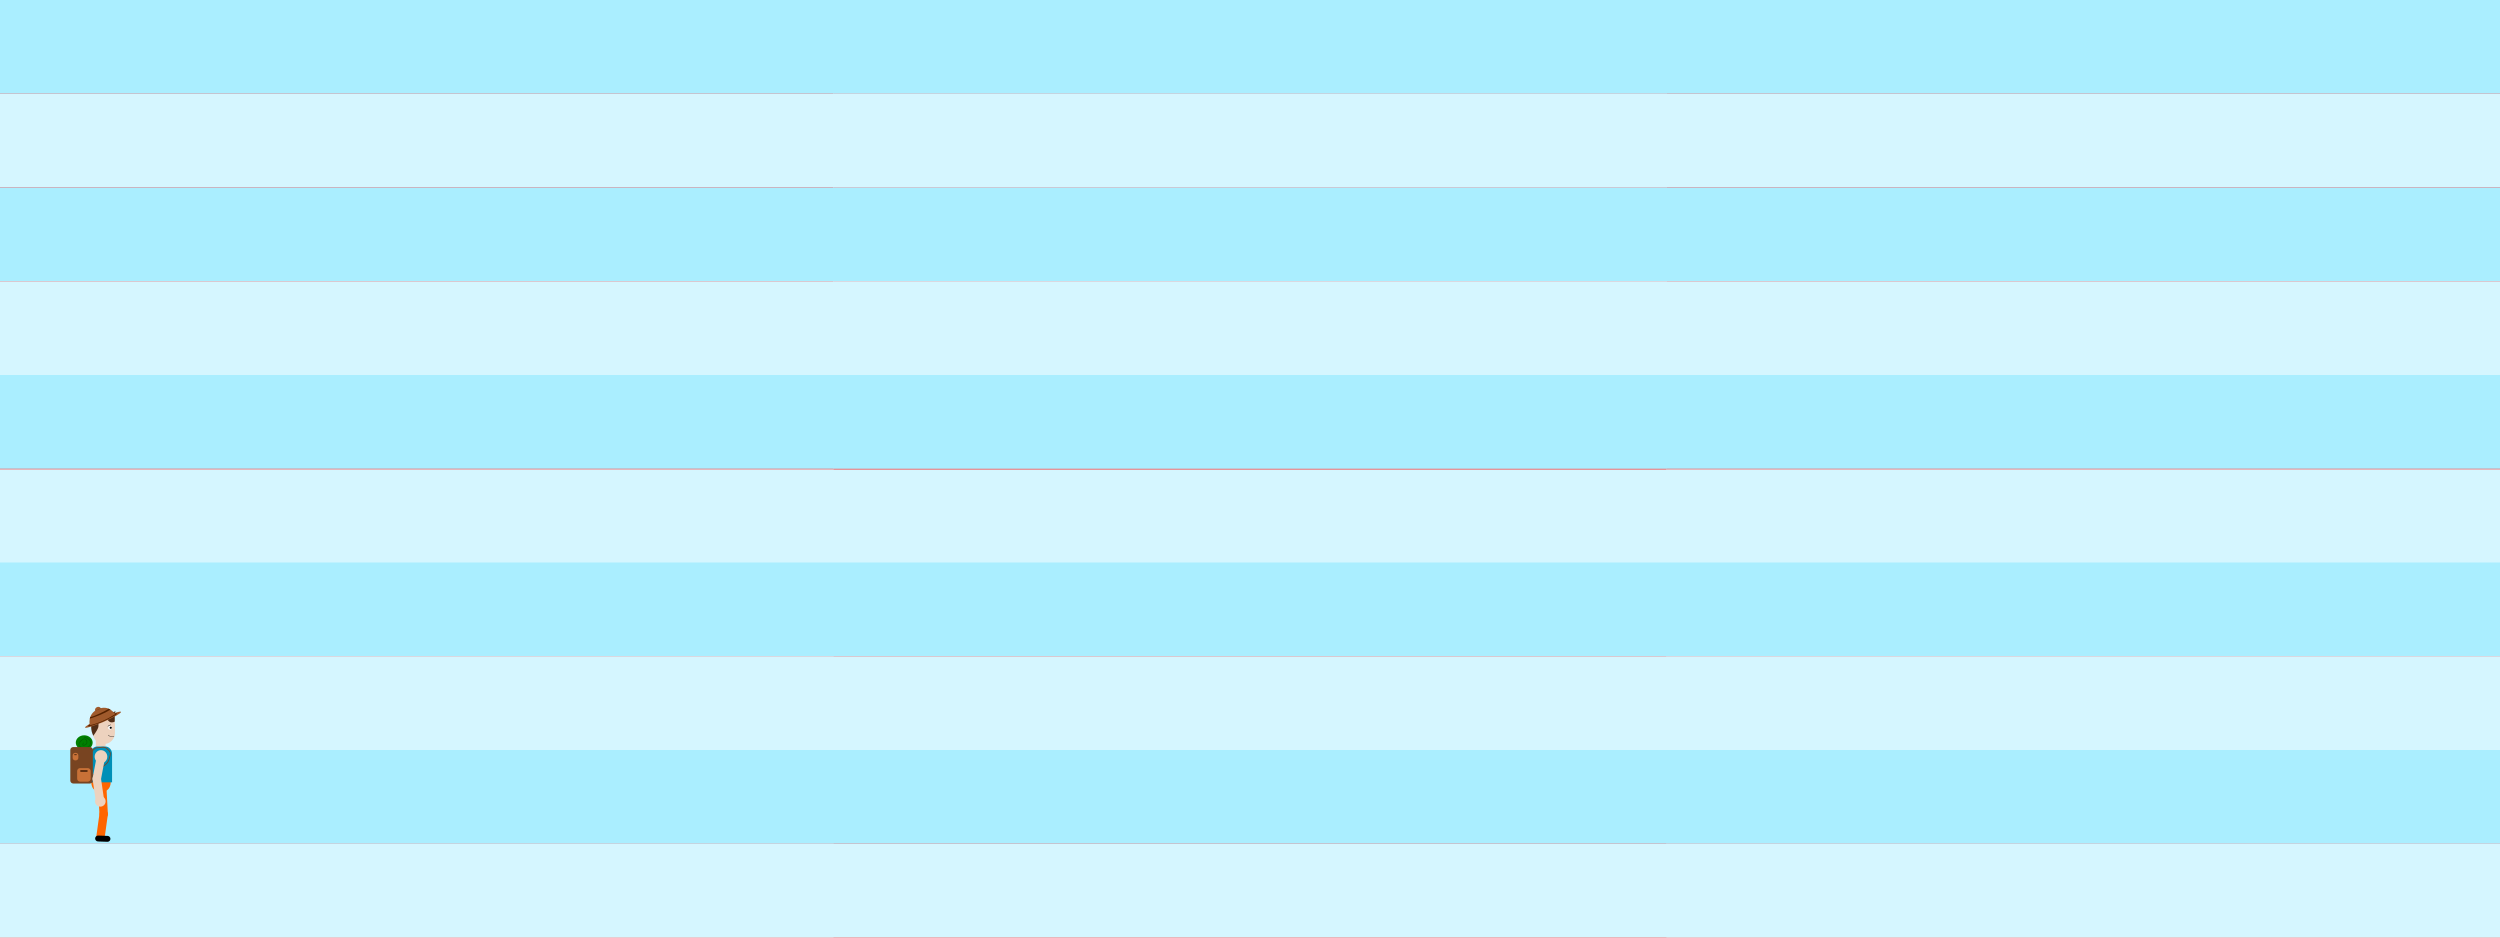
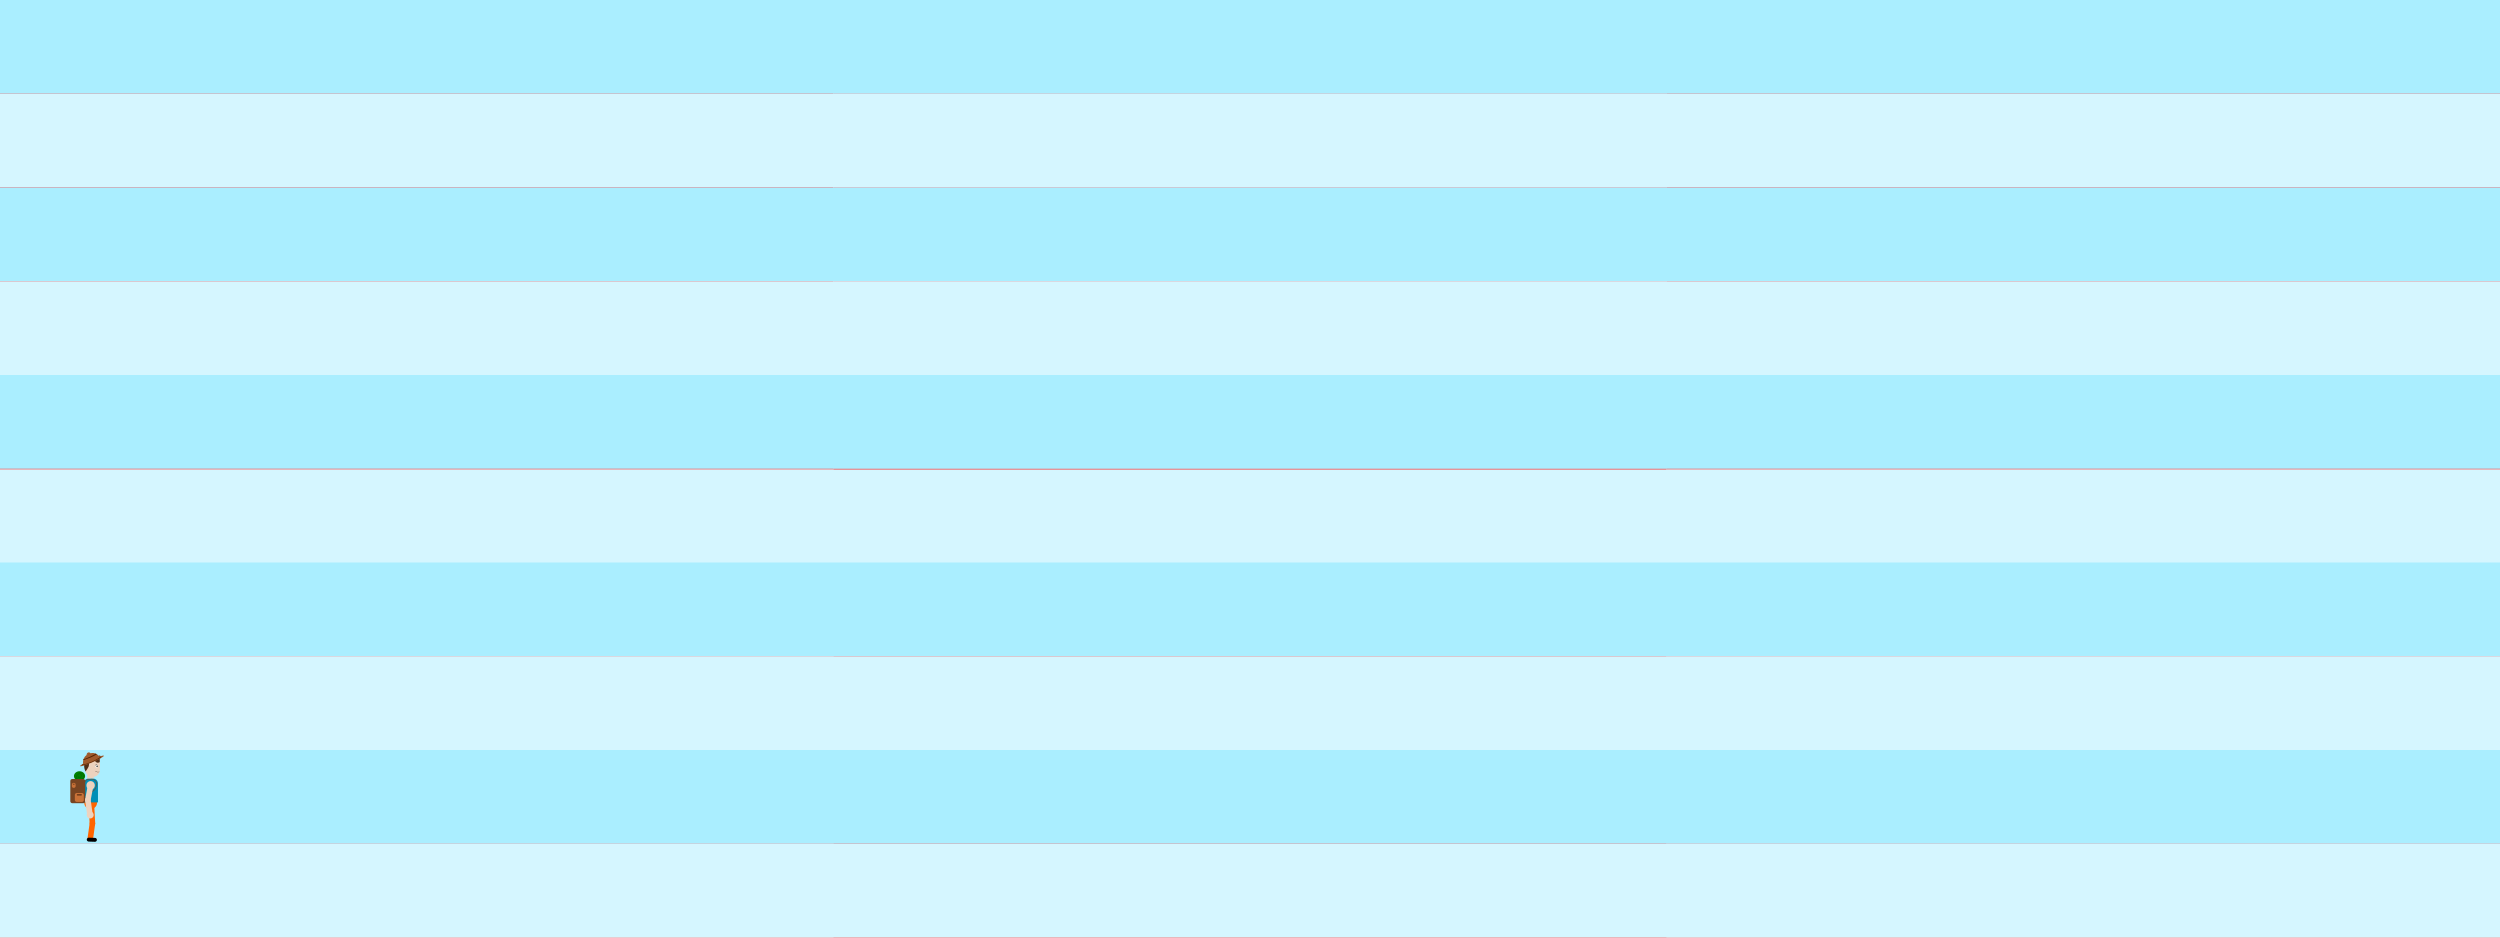
<svg xmlns="http://www.w3.org/2000/svg" width="3840" height="1440" viewBox="0 0 1016 381" version="1.1" id="svg8">
  <defs id="defs2" />
  <g id="layer1" transform="translate(0,83.99998)" style="display:inline">
    <rect style="opacity:1;fill:#ff0000;fill-opacity:1;stroke:none;stroke-width:5;stroke-linecap:round;stroke-linejoin:round;stroke-miterlimit:4;stroke-dasharray:none;stroke-dashoffset:0;stroke-opacity:1" id="rect4522" width="338.667" height="190.5" x="0" y="-84" />
    <rect style="opacity:1;fill:#ff5555;fill-opacity:1;stroke:none;stroke-width:5;stroke-linecap:round;stroke-linejoin:round;stroke-miterlimit:4;stroke-dasharray:none;stroke-dashoffset:0;stroke-opacity:1" id="rect4522-4" width="338.667" height="190.5" x="0" y="106.5" />
    <rect style="opacity:1;fill:#ff5555;fill-opacity:1;stroke:none;stroke-width:5;stroke-linecap:round;stroke-linejoin:round;stroke-miterlimit:4;stroke-dasharray:none;stroke-dashoffset:0;stroke-opacity:1" id="rect4522-1" width="338.667" height="190.5" x="338.667" y="-84" />
    <rect style="opacity:1;fill:#ff0000;fill-opacity:1;stroke:none;stroke-width:5;stroke-linecap:round;stroke-linejoin:round;stroke-miterlimit:4;stroke-dasharray:none;stroke-dashoffset:0;stroke-opacity:1" id="rect4522-1-4" width="338.667" height="190.5" x="677.333" y="-84" />
    <rect style="opacity:1;fill:#ff0000;fill-opacity:1;stroke:none;stroke-width:5;stroke-linecap:round;stroke-linejoin:round;stroke-miterlimit:4;stroke-dasharray:none;stroke-dashoffset:0;stroke-opacity:1" id="rect4522-1-4-0" width="338.667" height="190.5" x="338.667" y="106.5" />
    <rect style="opacity:1;fill:#ff5555;fill-opacity:1;stroke:none;stroke-width:5;stroke-linecap:round;stroke-linejoin:round;stroke-miterlimit:4;stroke-dasharray:none;stroke-dashoffset:0;stroke-opacity:1" id="rect4522-1-1" width="338.667" height="190.5" x="677.333" y="106.5" />
  </g>
  <g id="layer2" style="display:inline">
    <rect style="opacity:1;fill:#aaeeff;fill-opacity:1;stroke:none;stroke-width:136.148;stroke-linecap:round;stroke-linejoin:round;stroke-miterlimit:4;stroke-dasharray:none;stroke-dashoffset:0;stroke-opacity:1" id="rect4628" width="1016" height="38.1" x="0" y="4.4408921e-016" />
    <rect style="opacity:1;fill:#d5f6ff;fill-opacity:1;stroke:none;stroke-width:136.148;stroke-linecap:round;stroke-linejoin:round;stroke-miterlimit:4;stroke-dasharray:none;stroke-dashoffset:0;stroke-opacity:1" id="rect4628-9" width="1016" height="38.1" x="0" y="38.1" />
    <rect style="opacity:1;fill:#aaeeff;fill-opacity:1;stroke:none;stroke-width:136.148;stroke-linecap:round;stroke-linejoin:round;stroke-miterlimit:4;stroke-dasharray:none;stroke-dashoffset:0;stroke-opacity:1" id="rect4628-8" width="1016" height="38.1" x="6.7762636e-021" y="76.2" />
    <rect style="opacity:1;fill:#d5f6ff;fill-opacity:1;stroke:none;stroke-width:136.148;stroke-linecap:round;stroke-linejoin:round;stroke-miterlimit:4;stroke-dasharray:none;stroke-dashoffset:0;stroke-opacity:1" id="rect4628-9-8" width="1016" height="38.1" x="0" y="114.3" />
    <rect style="opacity:1;fill:#aaeeff;fill-opacity:1;stroke:none;stroke-width:136.148;stroke-linecap:round;stroke-linejoin:round;stroke-miterlimit:4;stroke-dasharray:none;stroke-dashoffset:0;stroke-opacity:1" id="rect4628-0" width="1016" height="38.1" x="-1.7763568e-015" y="152.4" />
    <rect style="opacity:1;fill:#d5f6ff;fill-opacity:1;stroke:none;stroke-width:136.148;stroke-linecap:round;stroke-linejoin:round;stroke-miterlimit:4;stroke-dasharray:none;stroke-dashoffset:0;stroke-opacity:1" id="rect4628-9-4" width="1016" height="38.1" x="0" y="190.765" />
    <rect style="opacity:1;fill:#aaeeff;fill-opacity:1;stroke:none;stroke-width:136.148;stroke-linecap:round;stroke-linejoin:round;stroke-miterlimit:4;stroke-dasharray:none;stroke-dashoffset:0;stroke-opacity:1" id="rect4628-0-2" width="1016" height="38.1" x="0" y="228.6" />
    <rect style="opacity:1;fill:#d5f6ff;fill-opacity:1;stroke:none;stroke-width:136.148;stroke-linecap:round;stroke-linejoin:round;stroke-miterlimit:4;stroke-dasharray:none;stroke-dashoffset:0;stroke-opacity:1" id="rect4628-9-4-1" width="1016" height="38.1" x="0" y="266.7" />
    <rect style="opacity:1;fill:#aaeeff;fill-opacity:1;stroke:none;stroke-width:136.148;stroke-linecap:round;stroke-linejoin:round;stroke-miterlimit:4;stroke-dasharray:none;stroke-dashoffset:0;stroke-opacity:1" id="rect4628-0-2-9" width="1016" height="38.1" x="0" y="304.8" />
    <rect style="opacity:1;fill:#d5f6ff;fill-opacity:1;stroke:none;stroke-width:136.148;stroke-linecap:round;stroke-linejoin:round;stroke-miterlimit:4;stroke-dasharray:none;stroke-dashoffset:0;stroke-opacity:1" id="rect4628-9-4-1-2" width="1016" height="38.1" x="0" y="342.9" />
  </g>
  <g id="layer3" style="display:inline" />
  <g id="layer4">
-     <rect style="display:inline;opacity:1;fill:#edd2be;fill-opacity:1;stroke:none;stroke-width:0.321;stroke-linecap:round;stroke-miterlimit:4;stroke-dasharray:none;stroke-opacity:1" id="rect4974" width="3.952" height="7.904" x="38.951" y="296.344" ry="0" />
-     <rect style="display:inline;opacity:1;fill:#edd2be;fill-opacity:1;stroke:none;stroke-width:0.321;stroke-linecap:round;stroke-miterlimit:4;stroke-dasharray:none;stroke-opacity:1" id="rect4969" width="8.99" height="12.554" x="37.727" y="289.826" ry="4.495" />
-     <circle style="display:inline;opacity:1;fill:#ffffff;fill-opacity:1;stroke:#000000;stroke-width:0;stroke-linecap:round;stroke-miterlimit:4;stroke-dasharray:none;stroke-opacity:1" id="path5064" cx="44.707" cy="295.743" r="0.773" />
-     <circle r="0.439" cy="295.753" cx="45.001" id="circle5066" style="display:inline;opacity:1;fill:#000000;fill-opacity:1;stroke:#000000;stroke-width:0;stroke-linecap:round;stroke-miterlimit:4;stroke-dasharray:none;stroke-opacity:1" />
-     <path style="display:inline;fill:none;stroke:#000000;stroke-width:0.141px;stroke-linecap:butt;stroke-linejoin:miter;stroke-opacity:1" d="m 46.369,299.237 c -1.196,0.389 -2.669,-0.326 -2.249,-0.546" id="path5070" />
-     <path style="display:inline;fill:none;stroke:#000000;stroke-width:0.16px;stroke-linecap:butt;stroke-linejoin:miter;stroke-opacity:1" d="m 43.796,295.201 c 0.364,-0.344 1.215,-0.668 1.215,-0.668" id="path5072" />
-     <path style="display:inline;fill:#502d16;stroke:none;stroke-width:0.16px;stroke-linecap:butt;stroke-linejoin:miter;stroke-opacity:1" d="m 37.916,299.037 c 0,0 1.538,-2.101 1.944,-3.199 0.405,-1.099 -0.141,-2.539 0.526,-3.24 0.668,-0.701 1.697,-0.697 2.47,-0.526 0.774,0.17 1.225,1.014 1.782,1.336 0.556,0.323 1.327,0.104 1.327,0.104 0,0 0.584,-0.11 0.658,-0.304 0.074,-0.194 0,-2.027 0,-2.027 l 0.81,-0.972 -1.255,0.567 0.81,-1.782 -0.972,0.445 c 0,0 -0.969,0.33 -1.863,0.364 -0.893,0.034 -2.284,-0.694 -3.442,-0.405 -1.158,0.289 -2.301,0.878 -3.037,2.106 -0.736,1.227 -0.681,3.584 -0.567,4.86 0.114,1.276 0.81,2.673 0.81,2.673 z" id="path4984" />
-     <g style="display:inline" id="g5127" transform="matrix(1.161826,-0.5064627,0.3649433,0.8371804,-81.85979,247.4823)">
+     <rect style="display:inline;opacity:1;fill:#edd2be;fill-opacity:1;stroke:none;stroke-width:0.212;stroke-linecap:round;stroke-miterlimit:4;stroke-dasharray:none;stroke-opacity:1" id="rect4974" width="2.618" height="5.236" x="35.449" y="311.787" ry="0" />
+     <rect style="display:inline;opacity:1;fill:#edd2be;fill-opacity:1;stroke:none;stroke-width:0.212;stroke-linecap:round;stroke-miterlimit:4;stroke-dasharray:none;stroke-opacity:1" id="rect4969" width="5.957" height="8.318" x="34.638" y="307.469" ry="2.978" />
+     <circle style="display:inline;opacity:1;fill:#ffffff;fill-opacity:1;stroke:#000000;stroke-width:0;stroke-linecap:round;stroke-miterlimit:4;stroke-dasharray:none;stroke-opacity:1" id="path5064" cx="39.262" cy="311.389" r="0.512" />
+     <circle r="0.291" cy="311.395" cx="39.457" id="circle5066" style="display:inline;opacity:1;fill:#000000;fill-opacity:1;stroke:#000000;stroke-width:0;stroke-linecap:round;stroke-miterlimit:4;stroke-dasharray:none;stroke-opacity:1" />
+     <path style="display:inline;fill:none;stroke:#000000;stroke-width:0.093px;stroke-linecap:butt;stroke-linejoin:miter;stroke-opacity:1" d="m 40.364,313.704 c -0.793,0.258 -1.769,-0.216 -1.49,-0.362" id="path5070" />
+     <path style="display:inline;fill:none;stroke:#000000;stroke-width:0.106px;stroke-linecap:butt;stroke-linejoin:miter;stroke-opacity:1" d="m 38.659,311.03 c 0.241,-0.228 0.805,-0.443 0.805,-0.443" id="path5072" />
+     <path style="display:inline;fill:#502d16;stroke:none;stroke-width:0.106px;stroke-linecap:butt;stroke-linejoin:miter;stroke-opacity:1" d="m 34.763,313.571 c 0,0 1.019,-1.392 1.288,-2.12 0.269,-0.728 -0.093,-1.682 0.349,-2.147 0.442,-0.464 1.124,-0.462 1.637,-0.349 0.513,0.113 0.812,0.671 1.181,0.885 0.369,0.214 0.879,0.069 0.879,0.069 0,0 0.387,-0.073 0.436,-0.202 0.049,-0.128 0,-1.343 0,-1.343 l 0.537,-0.644 -0.832,0.376 0.537,-1.181 -0.644,0.295 c 0,0 -0.642,0.219 -1.234,0.241 -0.592,0.023 -1.513,-0.46 -2.281,-0.268 -0.767,0.191 -1.524,0.582 -2.012,1.395 -0.488,0.813 -0.451,2.374 -0.376,3.22 0.075,0.845 0.537,1.771 0.537,1.771 z" id="path4984" />
+     <g style="display:inline" id="g5127" transform="matrix(0.7697677,-0.3355568,0.2417932,0.5546738,-44.59447,279.4137)">
      <ellipse ry="0.969" rx="6.281" cy="99.321" cx="75.303" id="path5109" style="opacity:1;fill:#a05a2c;fill-opacity:1;stroke:none;stroke-width:2.646;stroke-linecap:round;stroke-miterlimit:4;stroke-dasharray:none;stroke-opacity:1" />
      <ellipse style="opacity:1;fill:#552200;fill-opacity:1;stroke:none;stroke-width:2.13;stroke-linecap:round;stroke-miterlimit:4;stroke-dasharray:none;stroke-opacity:1" id="ellipse5113" cx="75.138" cy="99.25" rx="5.056" ry="0.78" />
      <path id="path5111" d="m 70.712,99.228 c 2.835,0.748 5.788,0.636 8.812,0 0,0 -0.393,-5.126 -4.323,-5.126 -3.931,0 -4.488,5.126 -4.488,5.126 z" style="fill:#a05a2c;stroke:none;stroke-width:0.265px;stroke-linecap:butt;stroke-linejoin:miter;stroke-opacity:1" />
      <path style="fill:#a05a2c;stroke:none;stroke-width:0.061px;stroke-linecap:butt;stroke-linejoin:miter;stroke-opacity:1" d="m 74.101,94.299 c 0.654,0.173 1.336,0.147 2.034,0 0,0 -0.091,-1.183 -0.998,-1.183 -0.907,0 -1.036,1.183 -1.036,1.183 z" id="path5115" />
      <path id="path5117" d="m 71.899,95.908 c 0.355,0.564 6.613,0.245 6.429,-0.162 l 0.438,0.78 c -2.527,0.547 -4.878,0.299 -7.22,0.012 z" style="fill:#552200;stroke:none;stroke-width:0.265px;stroke-linecap:butt;stroke-linejoin:miter;stroke-opacity:1" />
      <path id="path5119" d="m 74.125,94.233 c 0.57,0.023 0.891,0.119 1.996,-0.018 l 0.136,0.024 c 0.03,0.178 -1.836,0.13 -2.297,0.053 z" style="fill:#552200;stroke:none;stroke-width:0.265px;stroke-linecap:butt;stroke-linejoin:miter;stroke-opacity:1" />
    </g>
-     <g style="display:inline" id="g993" transform="matrix(0.6287305,-0.1515645,0.1515645,0.6287305,-34.7411,271.3805)">
+     <g style="display:inline" id="g993" transform="matrix(0.4165653,-0.100419,0.100419,0.4165653,-13.37598,295.2474)">
      <g id="g987">
        <g id="g999">
          <path style="display:inline;fill:none;stroke:#ff6500;stroke-width:5.292;stroke-linecap:round;stroke-linejoin:miter;stroke-miterlimit:4;stroke-dasharray:none;stroke-opacity:1" d="M 96.803,102.113 93.998,117.254" id="path979" />
          <path id="path981" d="m 93.998,117.254 -5.15,13.109" style="fill:none;stroke:#ff6500;stroke-width:5.292;stroke-linecap:round;stroke-linejoin:miter;stroke-miterlimit:4;stroke-dasharray:none;stroke-opacity:1" />
          <rect transform="rotate(15.57899)" style="opacity:1;fill:#000000;fill-opacity:1;stroke:none;stroke-width:2.327;stroke-linecap:round;stroke-miterlimit:4;stroke-dasharray:none;stroke-opacity:1" id="rect5103" width="9.616" height="3.713" x="117.221" y="101.293" ry="1.856" />
        </g>
      </g>
    </g>
-     <path style="display:inline;fill:#ff6500;fill-opacity:1;stroke:none;stroke-width:0.335px;stroke-linecap:butt;stroke-linejoin:miter;stroke-opacity:1" d="m 37.135,317.5 h 7.845 c 0,0 0.469,4.311 -3.952,4.311 -4.421,0 -3.892,-4.311 -3.892,-4.311 z" id="path5087" />
-     <path style="display:inline;opacity:1;fill:#008fb7;fill-opacity:1;stroke:#000000;stroke-width:0;stroke-linecap:round;stroke-miterlimit:4;stroke-dasharray:none;stroke-opacity:1" d="m 39.525,303.385 c -1.509,0 -2.725,1.349 -2.725,3.024 v 11.53 h 8.743 v -11.53 c 0,-1.675 -1.215,-3.024 -2.724,-3.024 z" id="rect5082" />
-     <ellipse style="display:inline;opacity:1;fill:#008000;fill-opacity:1;stroke:none;stroke-width:3.126;stroke-linecap:round;stroke-miterlimit:4;stroke-dasharray:none;stroke-opacity:1" id="path5133" cx="34.227" cy="301.806" rx="3.43" ry="2.981" />
-     <path style="display:inline;opacity:0.229;fill:none;stroke:#000000;stroke-width:0.29px;stroke-linecap:butt;stroke-linejoin:miter;stroke-opacity:1" d="m 34.169,299.506 c 0,0 1.886,0.729 2.267,1.244 0.486,0.659 0.463,1.511 0.06,2.2 -0.373,0.638 -1.475,1.136 -2.418,1.089 -0.843,-0.042 -1.727,-0.581 -1.964,-1.178 -0.226,-0.569 0.293,-1.204 0.756,-1.689 0.375,-0.393 0.914,-1.023 1.541,-0.889 0.811,0.173 1.098,1.163 0.846,1.756 -0.185,0.436 -0.983,1.039 -1.511,0.8 -0.382,-0.173 0.212,-0.978 0.212,-0.978" id="path5137" />
-     <path style="display:inline;fill:none;stroke:#784421;stroke-width:0.335px;stroke-linecap:butt;stroke-linejoin:miter;stroke-opacity:1" d="m 37.219,305.661 c 0.269,-0.509 1.198,-1.437 1.437,-1.557 0.24,-0.12 0.659,-0.18 1.647,-0.299 0.988,-0.12 1.707,-0.21 2.246,-0.06 0.539,0.15 1.198,0.689 1.617,1.168 0.419,0.479 0.719,0.838 0.659,1.587 -0.06,0.749 -0.509,2.186 -0.719,2.635 -0.21,0.449 -0.269,0.689 -0.838,1.228 -0.569,0.539 -6.108,5.12 -6.108,5.12 z" id="path5301" />
-     <rect style="display:inline;opacity:1;fill:#784421;fill-opacity:1;stroke:none;stroke-width:3.353;stroke-linecap:round;stroke-miterlimit:4;stroke-dasharray:none;stroke-opacity:1" id="rect5129" width="9.162" height="14.824" x="28.572" y="303.596" ry="1.201" />
-     <rect style="display:inline;opacity:1;fill:#c87137;fill-opacity:1;stroke:none;stroke-width:3.353;stroke-linecap:round;stroke-miterlimit:4;stroke-dasharray:none;stroke-opacity:1" id="rect5131" width="5.505" height="5.505" x="31.357" y="312.16" ry="1.201" />
-     <rect style="display:inline;opacity:1;fill:#c87137;fill-opacity:1;stroke:none;stroke-width:2.031;stroke-linecap:round;stroke-miterlimit:4;stroke-dasharray:none;stroke-opacity:1" id="rect5139" width="2.305" height="3.054" x="29.53" y="305.962" ry="1.012" />
-     <rect style="display:inline;opacity:1;fill:#2b1100;fill-opacity:1;stroke:none;stroke-width:3.353;stroke-linecap:round;stroke-miterlimit:4;stroke-dasharray:none;stroke-opacity:1" id="rect5141" width="3.084" height="0.539" x="32.567" y="313.058" ry="0.269" />
-     <rect style="display:inline;opacity:1;fill:#2b1100;fill-opacity:1;stroke:none;stroke-width:3.353;stroke-linecap:round;stroke-miterlimit:4;stroke-dasharray:none;stroke-opacity:1" id="rect5143" width="1.048" height="0.299" x="30.159" y="306.59" ry="0.15" />
-     <g style="display:inline" id="g977" transform="matrix(0.6467409,0,0,0.6467409,-18.74246,257.7141)">
+     <path style="display:inline;fill:#ff6500;fill-opacity:1;stroke:none;stroke-width:0.222px;stroke-linecap:butt;stroke-linejoin:miter;stroke-opacity:1" d="m 34.245,325.804 h 5.197 c 0,0 0.311,2.857 -2.619,2.857 -2.929,0 -2.579,-2.857 -2.579,-2.857 z" id="path5087" />
+     <path style="display:inline;opacity:1;fill:#008fb7;fill-opacity:1;stroke:#000000;stroke-width:0;stroke-linecap:round;stroke-miterlimit:4;stroke-dasharray:none;stroke-opacity:1" d="m 35.829,316.452 c -1,0 -1.805,0.894 -1.805,2.003 v 7.639 h 5.793 v -7.639 c 0,-1.11 -0.805,-2.003 -1.805,-2.003 z" id="rect5082" />
+     <ellipse style="display:inline;opacity:1;fill:#008000;fill-opacity:1;stroke:none;stroke-width:2.071;stroke-linecap:round;stroke-miterlimit:4;stroke-dasharray:none;stroke-opacity:1" id="path5133" cx="32.319" cy="315.406" rx="2.272" ry="1.975" />
+     <path style="display:inline;opacity:0.229;fill:none;stroke:#000000;stroke-width:0.192px;stroke-linecap:butt;stroke-linejoin:miter;stroke-opacity:1" d="m 32.28,313.882 c 0,0 1.25,0.483 1.502,0.824 0.322,0.437 0.307,1.001 0.04,1.458 -0.247,0.423 -0.977,0.752 -1.602,0.721 -0.558,-0.028 -1.144,-0.385 -1.301,-0.78 -0.15,-0.377 0.194,-0.798 0.501,-1.119 0.248,-0.26 0.606,-0.678 1.021,-0.589 0.537,0.115 0.728,0.771 0.561,1.163 -0.123,0.289 -0.651,0.689 -1.001,0.53 -0.253,-0.115 0.14,-0.648 0.14,-0.648" id="path5137" />
+     <path style="display:inline;fill:none;stroke:#784421;stroke-width:0.222px;stroke-linecap:butt;stroke-linejoin:miter;stroke-opacity:1" d="m 34.301,317.96 c 0.179,-0.337 0.793,-0.952 0.952,-1.032 0.159,-0.079 0.436,-0.119 1.091,-0.198 0.655,-0.079 1.131,-0.139 1.488,-0.04 0.357,0.099 0.793,0.456 1.071,0.774 0.278,0.317 0.476,0.555 0.436,1.051 -0.04,0.496 -0.337,1.448 -0.476,1.746 -0.139,0.298 -0.179,0.456 -0.555,0.813 -0.377,0.357 -4.047,3.392 -4.047,3.392 z" id="path5301" />
+     <rect style="display:inline;opacity:1;fill:#784421;fill-opacity:1;stroke:none;stroke-width:2.222;stroke-linecap:round;stroke-miterlimit:4;stroke-dasharray:none;stroke-opacity:1" id="rect5129" width="6.07" height="9.822" x="28.572" y="316.592" ry="0.795" />
+     <rect style="display:inline;opacity:1;fill:#c87137;fill-opacity:1;stroke:none;stroke-width:2.222;stroke-linecap:round;stroke-miterlimit:4;stroke-dasharray:none;stroke-opacity:1" id="rect5131" width="3.647" height="3.647" x="30.417" y="322.266" ry="0.795" />
+     <rect style="display:inline;opacity:1;fill:#c87137;fill-opacity:1;stroke:none;stroke-width:1.345;stroke-linecap:round;stroke-miterlimit:4;stroke-dasharray:none;stroke-opacity:1" id="rect5139" width="1.527" height="2.023" x="29.207" y="318.159" ry="0.671" />
+     <rect style="display:inline;opacity:1;fill:#2b1100;fill-opacity:1;stroke:none;stroke-width:2.222;stroke-linecap:round;stroke-miterlimit:4;stroke-dasharray:none;stroke-opacity:1" id="rect5141" width="2.043" height="0.357" x="31.219" y="322.861" ry="0.179" />
+     <rect style="display:inline;opacity:1;fill:#2b1100;fill-opacity:1;stroke:none;stroke-width:2.222;stroke-linecap:round;stroke-miterlimit:4;stroke-dasharray:none;stroke-opacity:1" id="rect5143" width="0.694" height="0.198" x="29.624" y="318.576" ry="0.099" />
+     <g style="display:inline" id="g977" transform="matrix(0.4284982,0,0,0.4284982,-2.776087,286.1927)">
      <g id="g965" transform="translate(-5.078121,-5.078121)">
        <path style="fill:#000000;stroke:#edd2be;stroke-width:5.292;stroke-linecap:round;stroke-linejoin:miter;stroke-miterlimit:4;stroke-dasharray:none;stroke-opacity:1" d="m 94.877,95.998 1.8,12.344" id="path961" />
        <circle style="display:inline;opacity:1;fill:#edd2be;fill-opacity:1;stroke:none;stroke-width:4.014;stroke-linecap:round;stroke-miterlimit:4;stroke-dasharray:none;stroke-opacity:1" id="path5107" cx="97.099" cy="110.146" r="3.333" />
      </g>
      <g id="g969">
        <ellipse style="display:inline;opacity:1;fill:#edd2be;fill-opacity:1;stroke:none;stroke-width:3.273;stroke-linecap:round;stroke-miterlimit:4;stroke-dasharray:none;stroke-opacity:1" id="path5151" cx="92.43" cy="77.01" rx="3.974" ry="4.12" />
        <path style="fill:none;stroke:#edd2be;stroke-width:5.292;stroke-linecap:round;stroke-linejoin:miter;stroke-miterlimit:4;stroke-dasharray:none;stroke-opacity:1" d="M 92.415,77.064 89.799,90.92" id="path959" />
      </g>
    </g>
    <rect style="fill:#ff3f00;fill-opacity:1;stroke:none;stroke-width:1.64;stroke-linejoin:miter;stroke-miterlimit:4;stroke-dasharray:none;stroke-dashoffset:0;stroke-opacity:1" id="rect1073" width="2.646" height="190.5" x="-2.646" y="190.5" />
  </g>
</svg>
